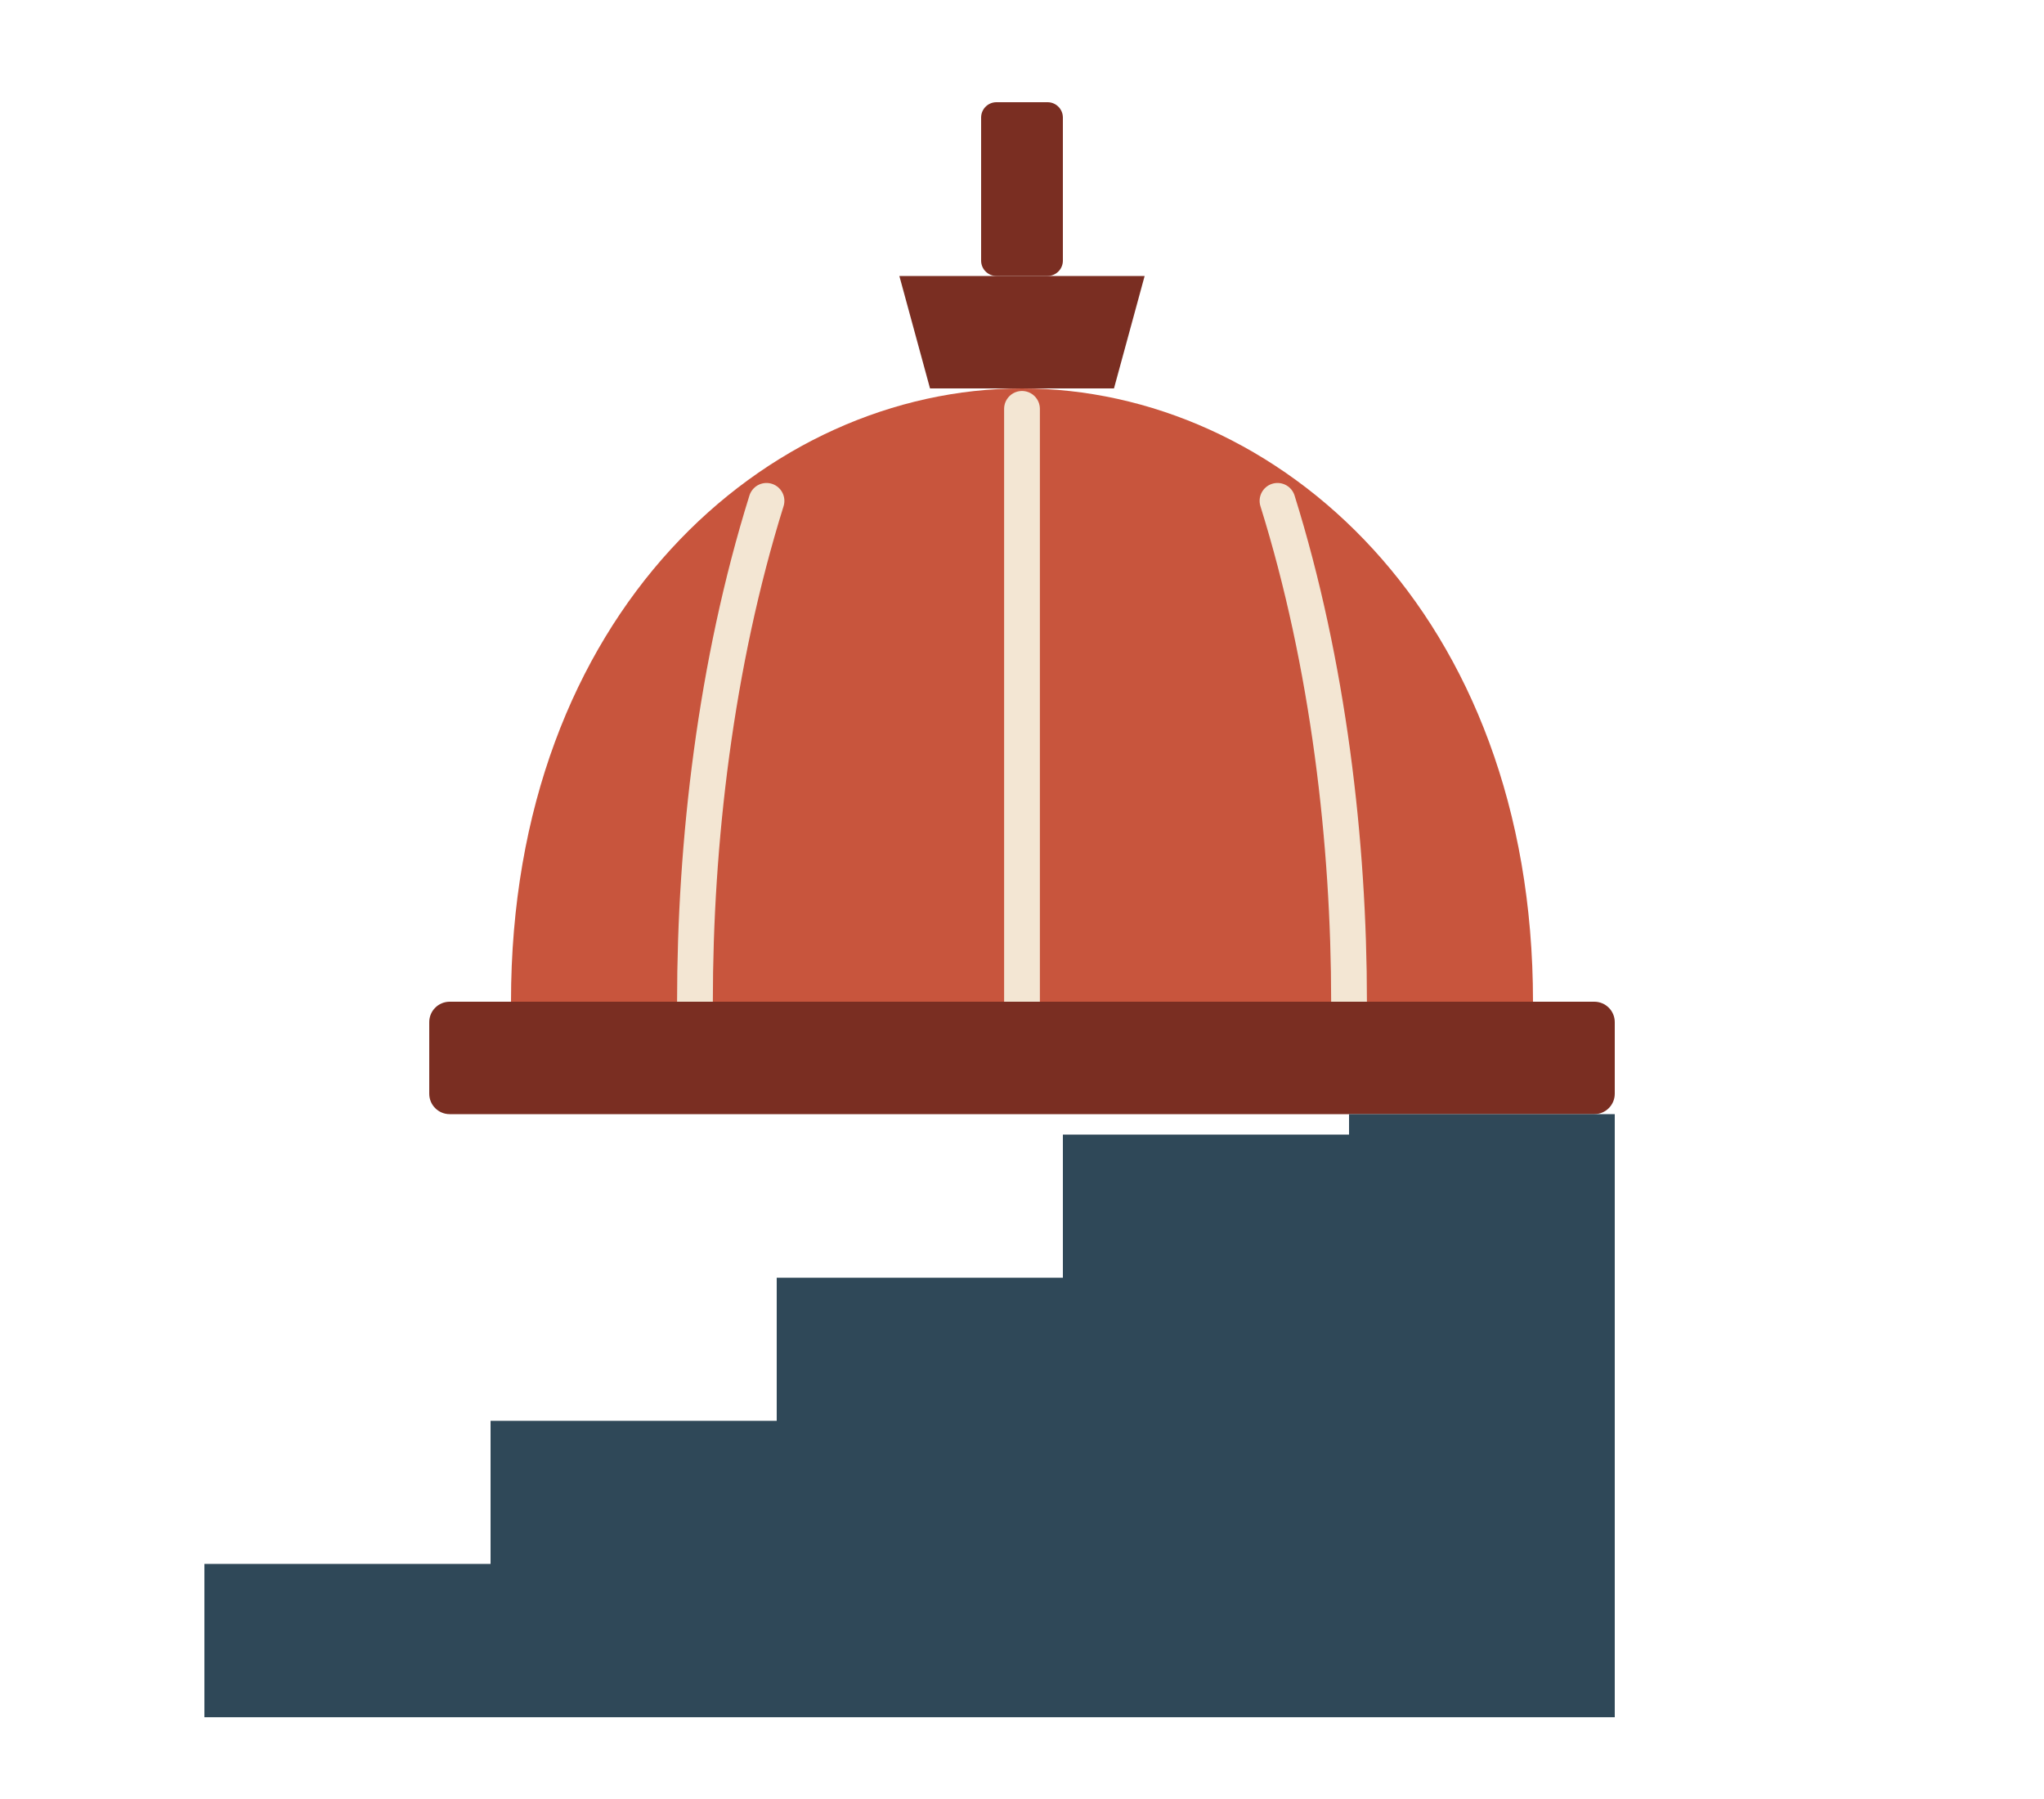
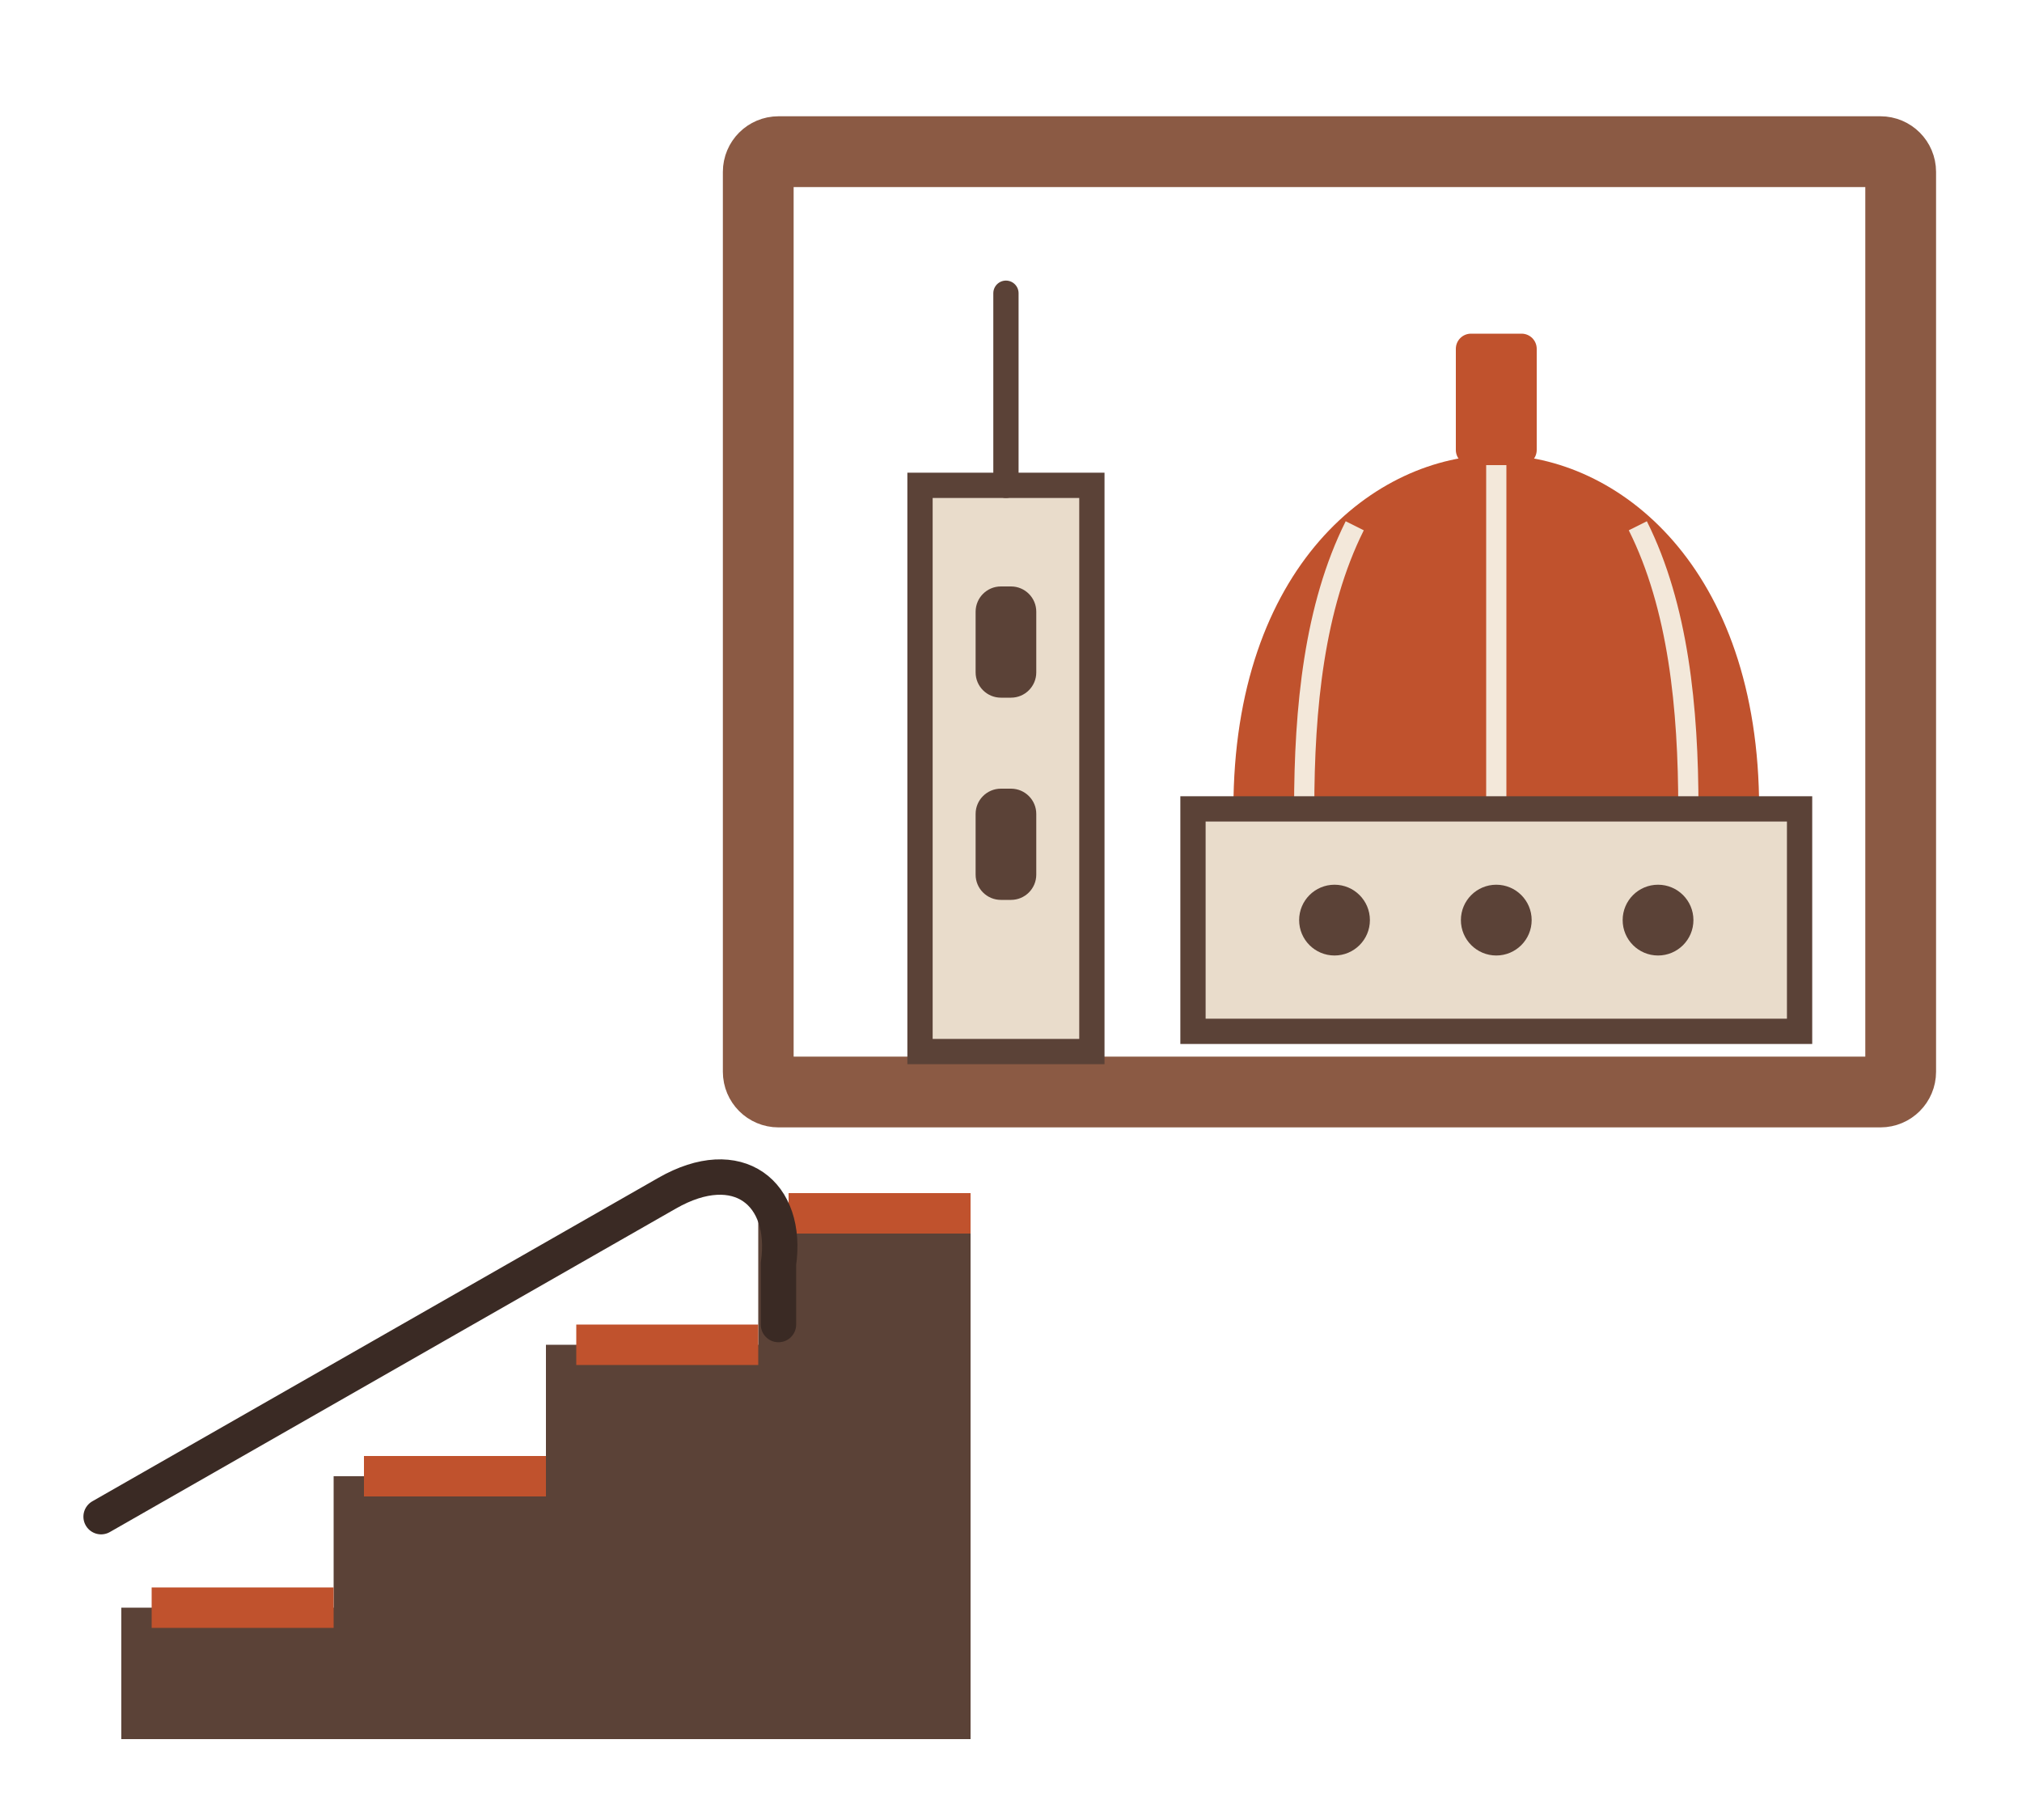
- <svg xmlns="http://www.w3.org/2000/svg" viewBox="0 0 400 352">
-   <rect x="192" y="20" width="16" height="34" rx="3" fill="#7A2E22" />
-   <path d="M176 54 h48 l-6 22 h-36 z" fill="#7A2E22" />
-   <path d="M100 196 C100 120 150 76 200 76 C250 76 300 120 300 196 z" fill="#C8553D" />
-   <path d="M200 80 V196 M150 98 C140 130 136 165 136 196 M250 98 C260 130 264 165 264 196" stroke="#F3E6D3" stroke-width="7" fill="none" stroke-linecap="round" />
-   <rect x="84" y="196" width="232" height="22" rx="4" fill="#7A2E22" />
-   <path d="M40 336 V306 H96 V278 H152 V250 H208 V222 H264 V218 H316 V336 z" fill="#2F4858" />
+ <svg xmlns="http://www.w3.org/2000/svg" viewBox="0 0 400 360">
+   <rect x="150" y="30" width="226" height="186" rx="4" fill="none" stroke="#8B5A44" stroke-width="14" />
+   <path d="M182 208 V96 h34 V208 z" fill="#E9DCCB" stroke="#5B4237" stroke-width="5" />
+   <path d="M199 58 V96" stroke="#5B4237" stroke-width="5" stroke-linecap="round" />
+   <rect x="193" y="116" width="12" height="22" rx="5" fill="#5B4237" />
+   <rect x="193" y="156" width="12" height="22" rx="5" fill="#5B4237" />
+   <path d="M244 160 C244 112 272 90 296 90 C320 90 348 112 348 160 z" fill="#C0522D" />
+   <path d="M296 92 V160 M268 104 C260 120 258 140 258 160 M324 104 C332 120 334 140 334 160" stroke="#F3E8DA" stroke-width="4" fill="none" />
+   <rect x="288" y="66" width="16" height="26" rx="3" fill="#C0522D" />
+   <rect x="236" y="160" width="120" height="44" fill="#E9DCCB" stroke="#5B4237" stroke-width="5" />
+   <circle cx="264" cy="182" r="7" fill="#5B4237" />
+   <circle cx="296" cy="182" r="7" fill="#5B4237" />
+   <circle cx="328" cy="182" r="7" fill="#5B4237" />
+   <path d="M24 344 V318 H66 V292 H108 V266 H150 V240 H192 V344 z" fill="#5B4237" />
+   <path d="M30 318 H66 M72 292 H108 M114 266 H150 M156 240 H192" stroke="#C0522D" stroke-width="8" />
+   <path d="M20 300 L132 236 C146 228 156 236 154 250 V262" stroke="#3A2A24" stroke-width="7" fill="none" stroke-linecap="round" />
</svg>
